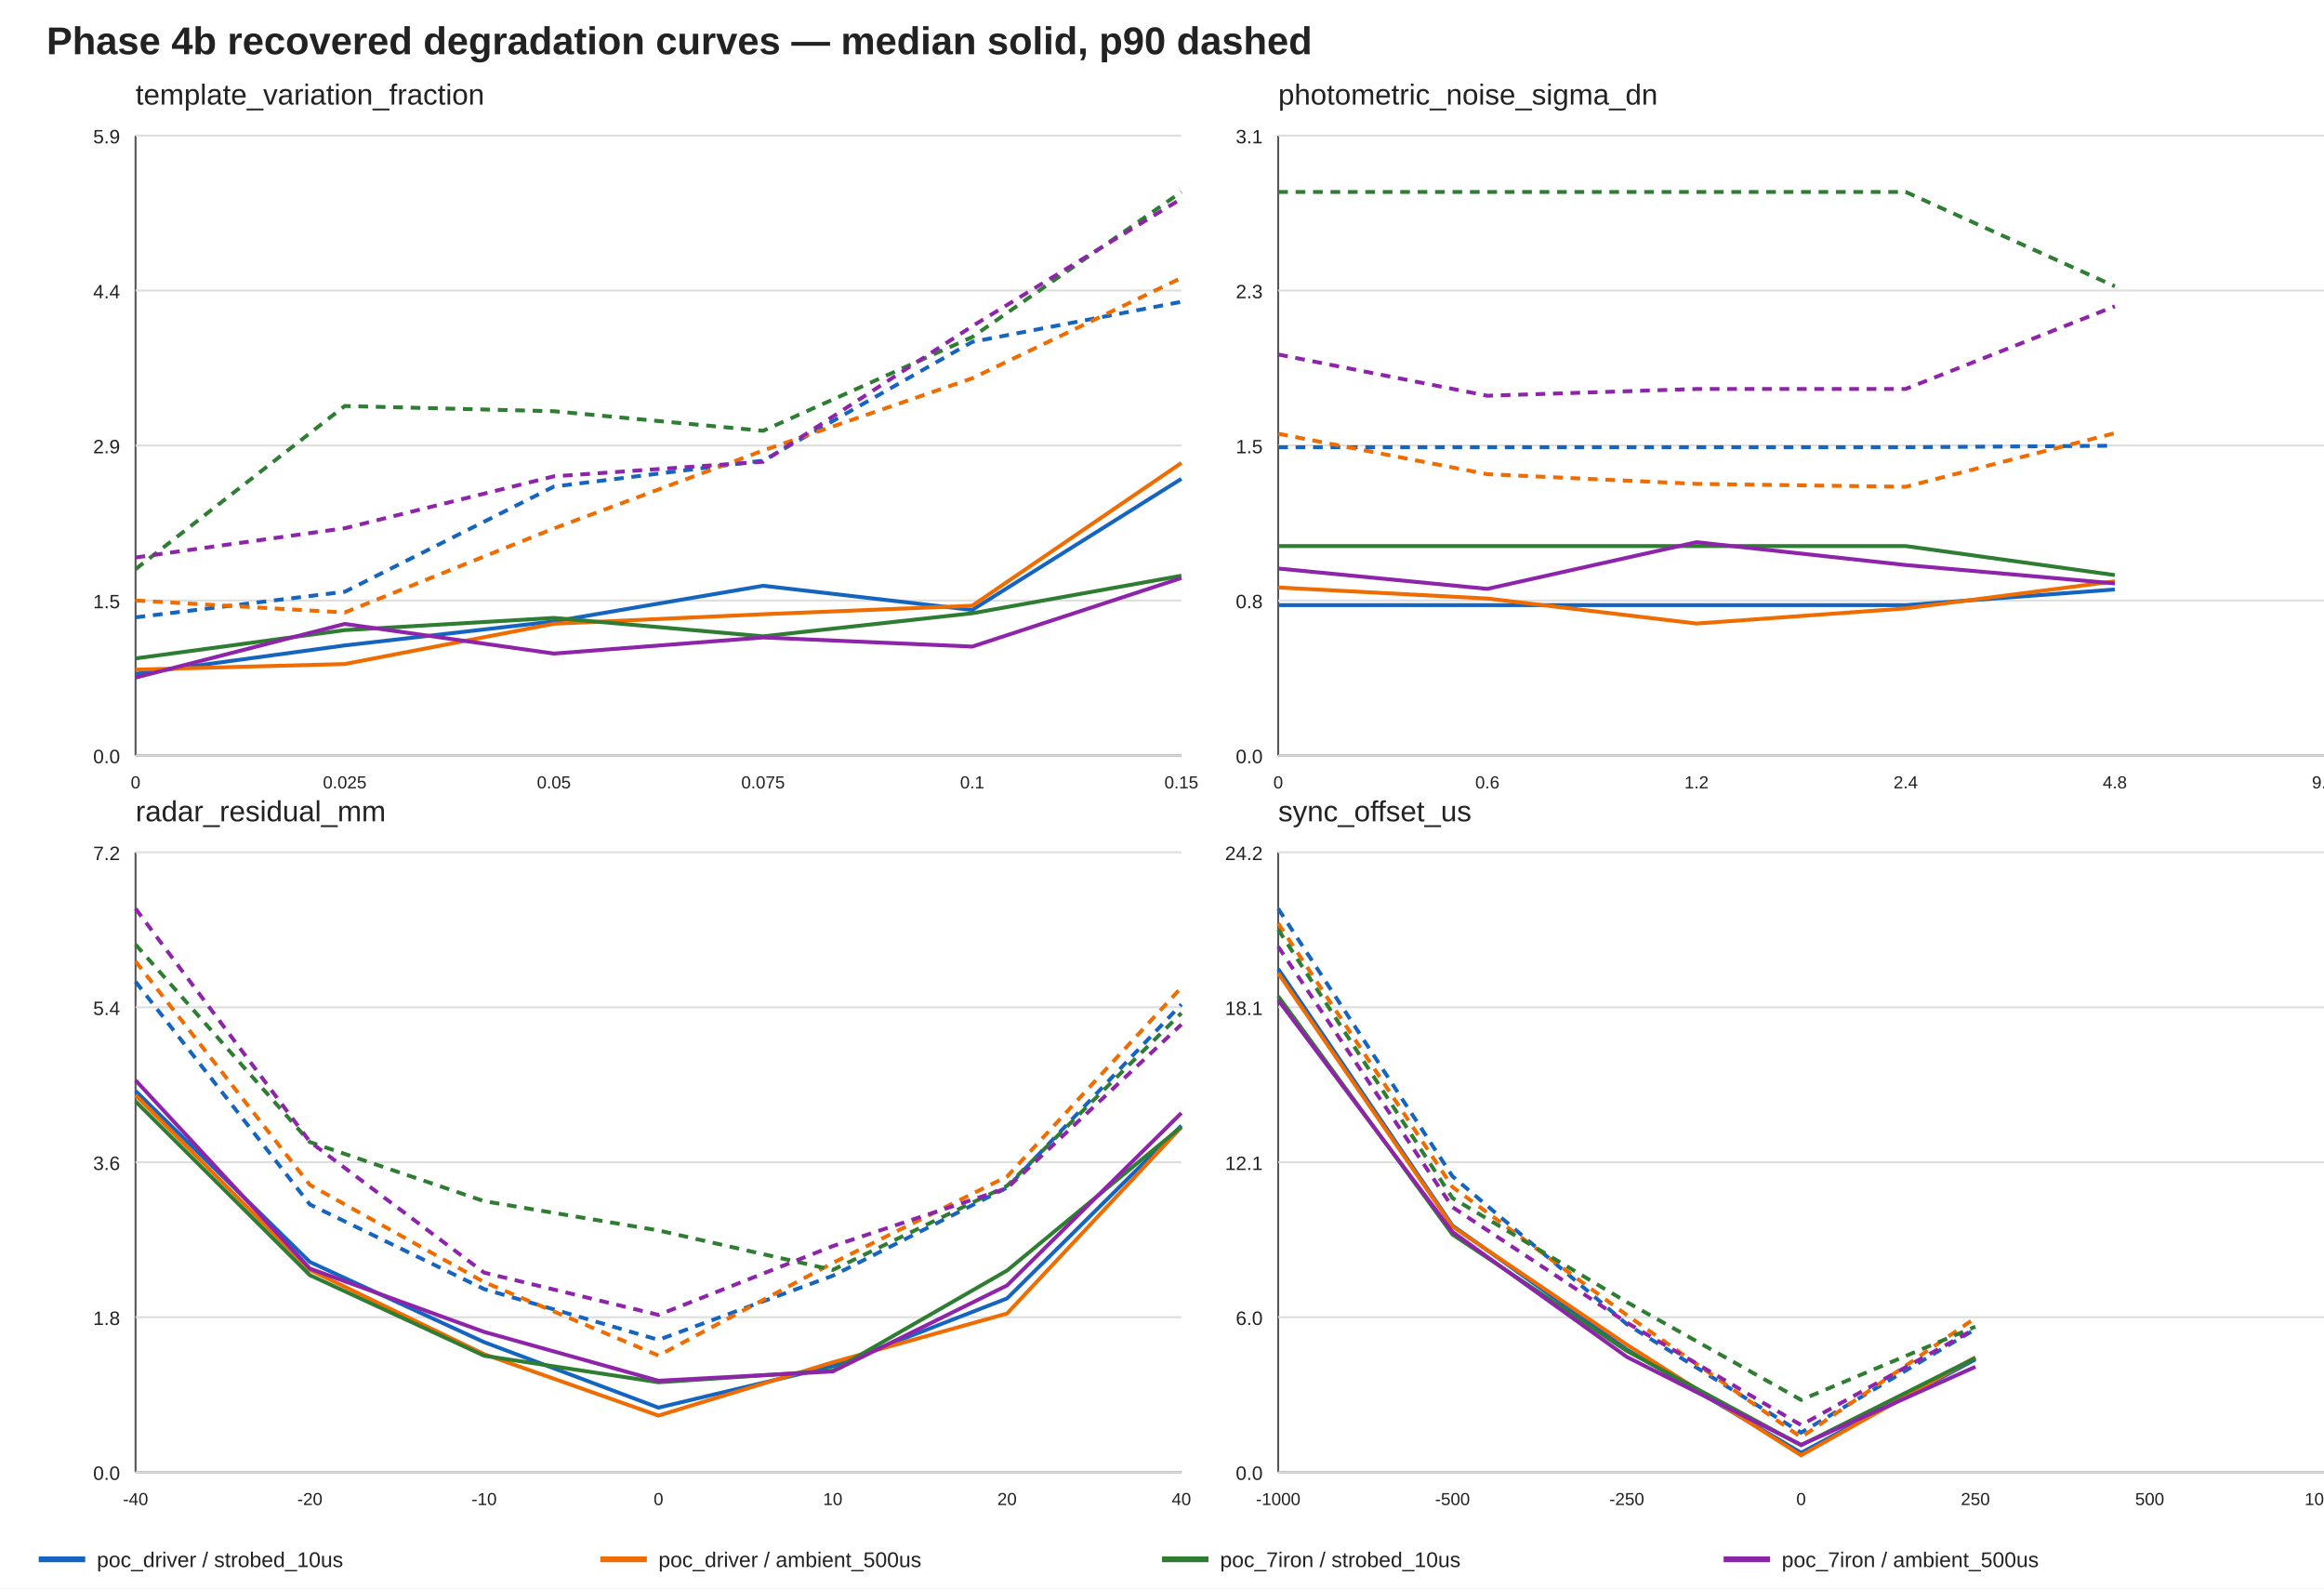
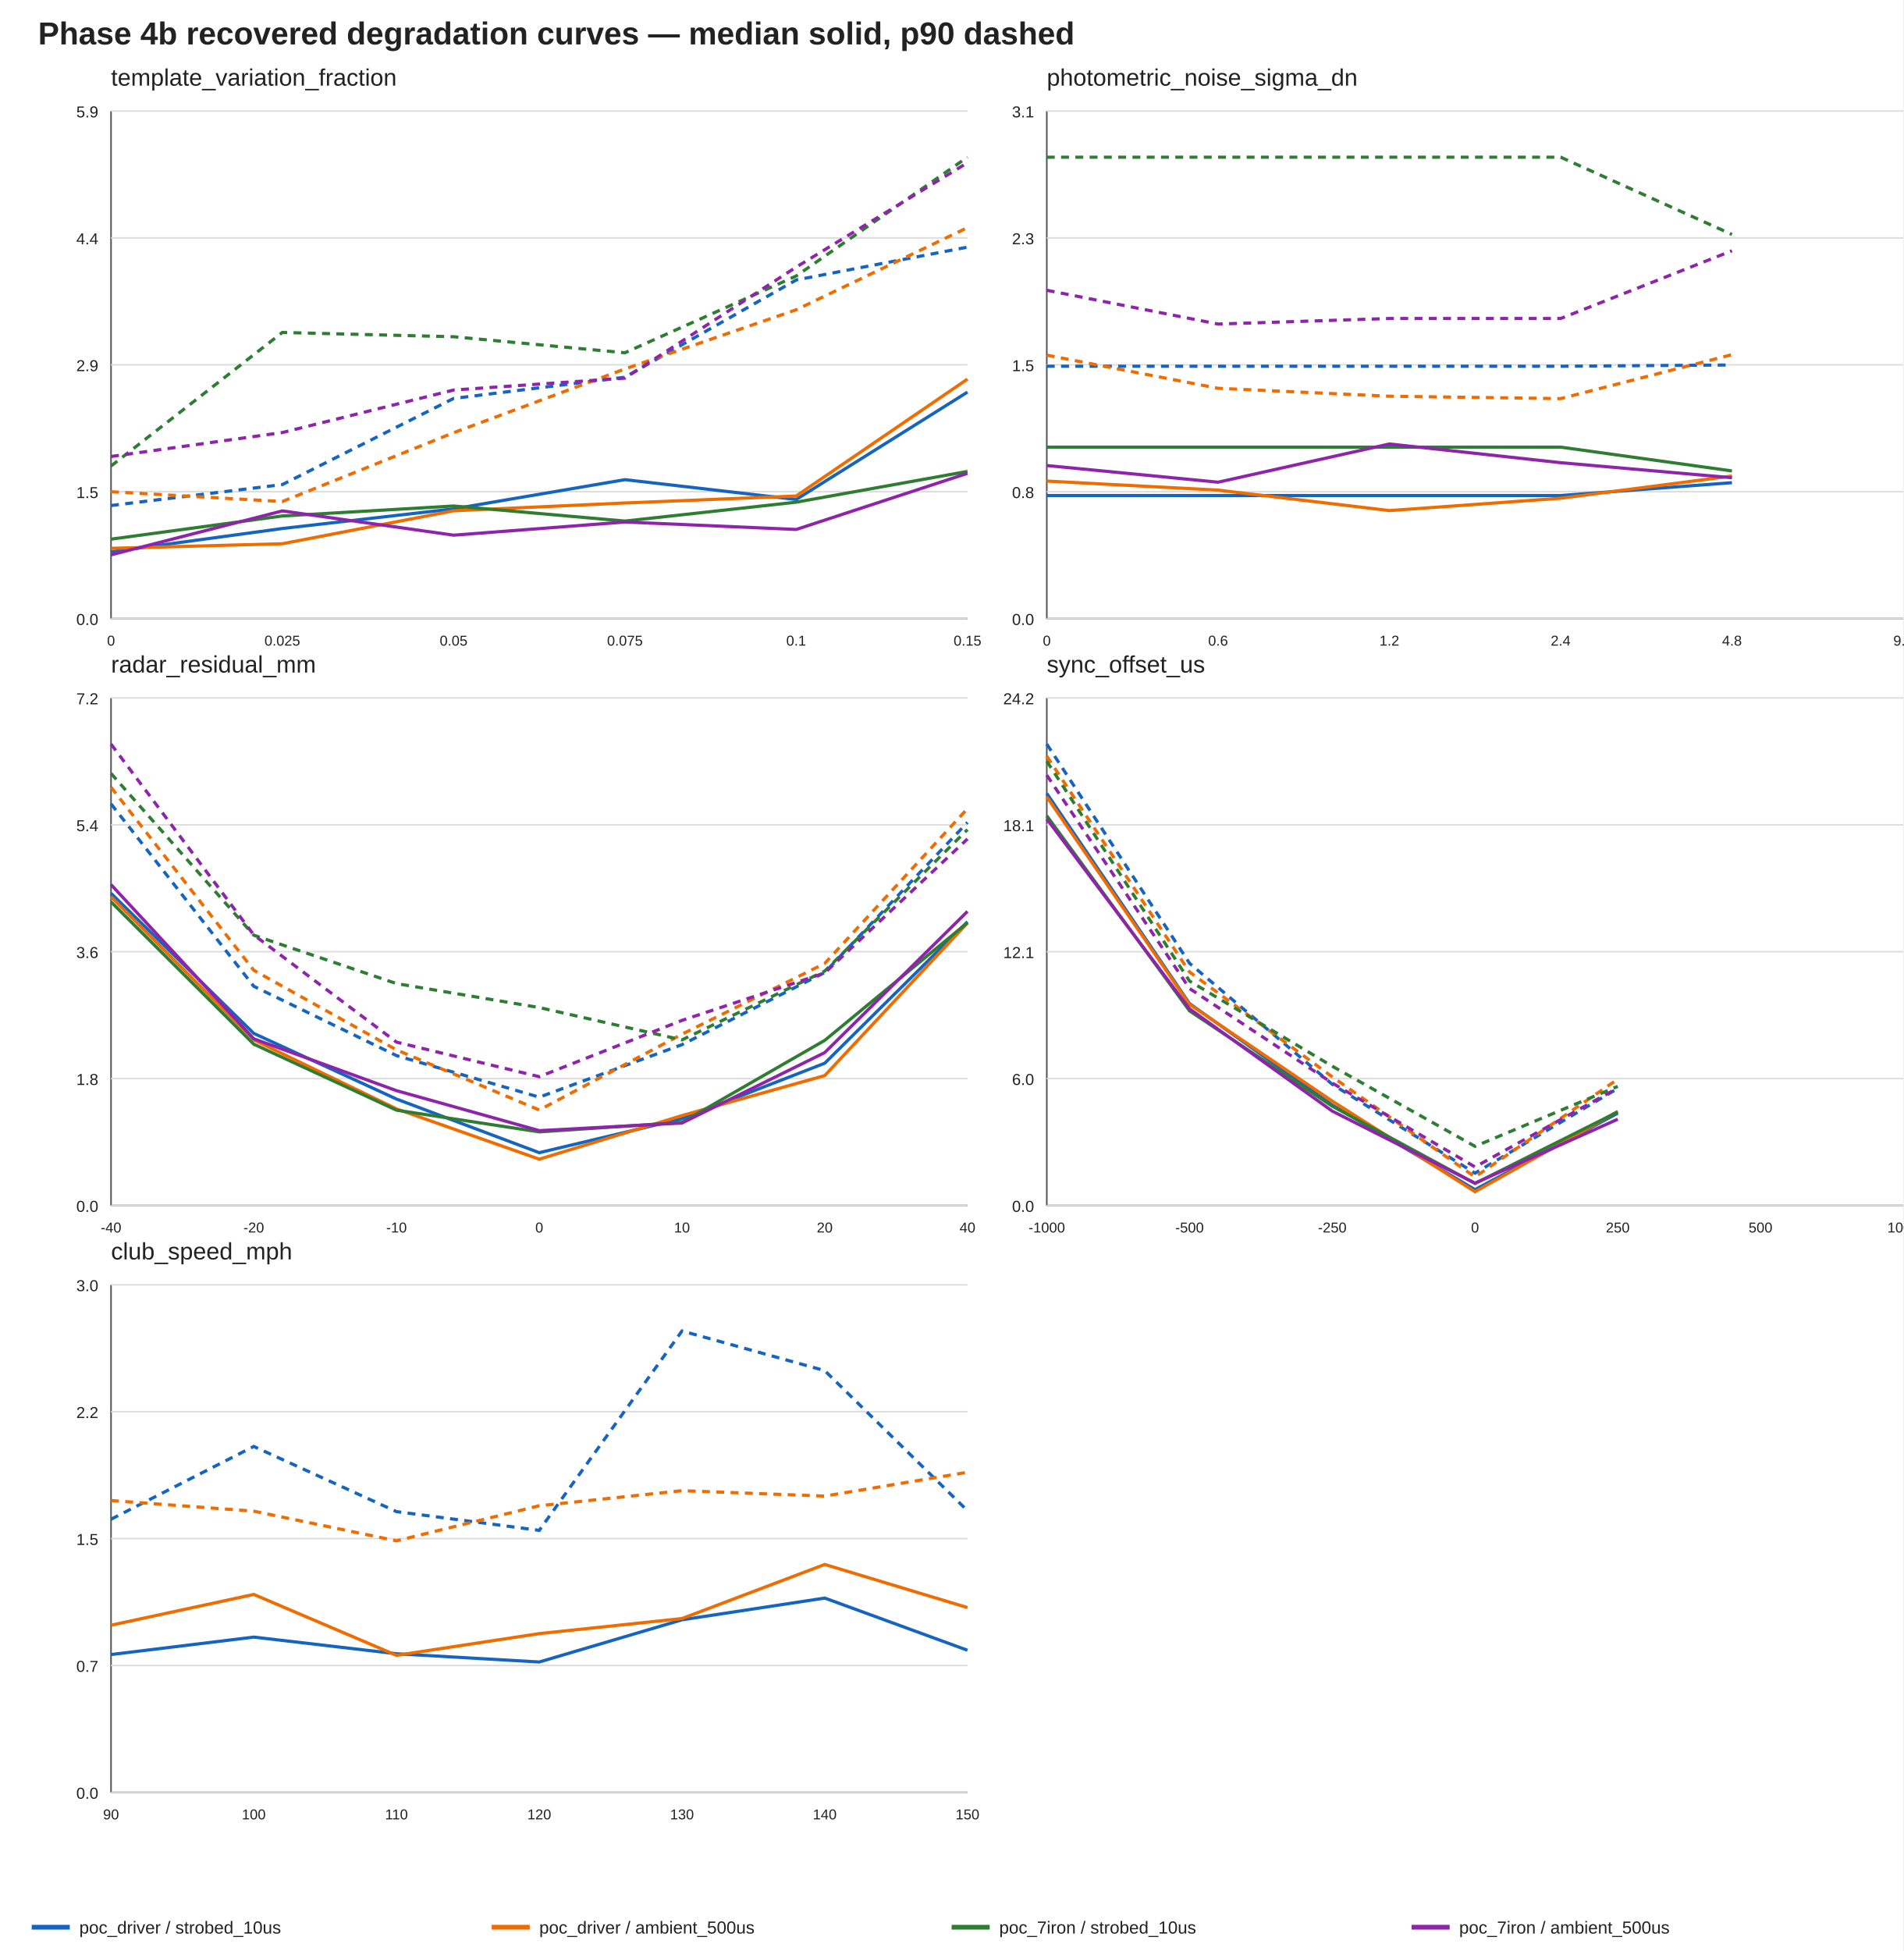
- <svg xmlns="http://www.w3.org/2000/svg" width="1200" height="820" viewBox="0 0 1200 820">
+ <svg xmlns="http://www.w3.org/2000/svg" width="1200" height="1230" viewBox="0 0 1200 1230">
  <rect width="100%" height="100%" fill="white" />
  <style>text{font-family:Arial,sans-serif;fill:#222}.axis{stroke:#555;stroke-width:1}.grid{stroke:#ddd;stroke-width:1}.med{fill:none;stroke-width:2}.p90{fill:none;stroke-width:2;stroke-dasharray:5 4}</style>
  <text x="24" y="28" font-size="20" font-weight="bold">Phase 4b recovered degradation curves — median solid, p90 dashed</text>
  <text x="70" y="54" font-size="15">template_variation_fraction</text>
  <line class="axis" x1="70" y1="70" x2="70" y2="390" />
  <line class="axis" x1="70" y1="390" x2="610" y2="390" />
  <line class="grid" x1="70" y1="390.0" x2="610" y2="390.0" />
  <text x="62" y="394.0" text-anchor="end" font-size="10">0.0</text>
  <line class="grid" x1="70" y1="310.0" x2="610" y2="310.0" />
  <text x="62" y="314.0" text-anchor="end" font-size="10">1.5</text>
  <line class="grid" x1="70" y1="230.0" x2="610" y2="230.0" />
  <text x="62" y="234.0" text-anchor="end" font-size="10">2.9</text>
  <line class="grid" x1="70" y1="150.0" x2="610" y2="150.0" />
  <text x="62" y="154.0" text-anchor="end" font-size="10">4.4</text>
  <line class="grid" x1="70" y1="70.0" x2="610" y2="70.0" />
  <text x="62" y="74.0" text-anchor="end" font-size="10">5.9</text>
  <text x="70.0" y="407" text-anchor="middle" font-size="9">0</text>
  <text x="178.0" y="407" text-anchor="middle" font-size="9">0.025</text>
  <text x="286.0" y="407" text-anchor="middle" font-size="9">0.05</text>
  <text x="394.0" y="407" text-anchor="middle" font-size="9">0.075</text>
  <text x="502.0" y="407" text-anchor="middle" font-size="9">0.1</text>
  <text x="610.0" y="407" text-anchor="middle" font-size="9">0.15</text>
  <polyline class="med" stroke="#1565c0" points="70.0,347.9 178.0,333.2 286.0,320.8 394.0,302.4 502.0,314.9 610.0,247.2" />
  <polyline class="p90" stroke="#1565c0" points="70.0,318.7 178.0,305.5 286.0,251.2 394.0,237.8 502.0,176.5 610.0,155.8" />
  <polyline class="med" stroke="#ef6c00" points="70.0,345.7 178.0,342.8 286.0,322.0 394.0,317.1 502.0,312.7 610.0,239.0" />
  <polyline class="p90" stroke="#ef6c00" points="70.0,310.0 178.0,316.2 286.0,272.8 394.0,232.6 502.0,195.3 610.0,143.5" />
  <polyline class="med" stroke="#2e7d32" points="70.0,339.9 178.0,325.3 286.0,319.0 394.0,328.5 502.0,316.6 610.0,297.2" />
  <polyline class="p90" stroke="#2e7d32" points="70.0,293.8 178.0,209.6 286.0,212.3 394.0,222.4 502.0,174.0 610.0,99.1" />
  <polyline class="med" stroke="#8e24aa" points="70.0,349.8 178.0,322.1 286.0,337.4 394.0,329.1 502.0,333.8 610.0,298.4" />
  <polyline class="p90" stroke="#8e24aa" points="70.0,287.8 178.0,272.7 286.0,245.9 394.0,238.4 502.0,168.4 610.0,102.6" />
  <text x="660" y="54" font-size="15">photometric_noise_sigma_dn</text>
  <line class="axis" x1="660" y1="70" x2="660" y2="390" />
  <line class="axis" x1="660" y1="390" x2="1200" y2="390" />
  <line class="grid" x1="660" y1="390.0" x2="1200" y2="390.0" />
  <text x="652" y="394.0" text-anchor="end" font-size="10">0.0</text>
  <line class="grid" x1="660" y1="310.0" x2="1200" y2="310.0" />
  <text x="652" y="314.0" text-anchor="end" font-size="10">0.8</text>
  <line class="grid" x1="660" y1="230.0" x2="1200" y2="230.0" />
  <text x="652" y="234.0" text-anchor="end" font-size="10">1.5</text>
  <line class="grid" x1="660" y1="150.0" x2="1200" y2="150.0" />
  <text x="652" y="154.0" text-anchor="end" font-size="10">2.3</text>
  <line class="grid" x1="660" y1="70.0" x2="1200" y2="70.0" />
  <text x="652" y="74.0" text-anchor="end" font-size="10">3.1</text>
  <text x="660.0" y="407" text-anchor="middle" font-size="9">0</text>
  <text x="768.0" y="407" text-anchor="middle" font-size="9">0.6</text>
  <text x="876.0" y="407" text-anchor="middle" font-size="9">1.2</text>
  <text x="984.0" y="407" text-anchor="middle" font-size="9">2.4</text>
  <text x="1092.0" y="407" text-anchor="middle" font-size="9">4.8</text>
  <text x="1200.0" y="407" text-anchor="middle" font-size="9">9.6</text>
  <polyline class="med" stroke="#1565c0" points="660.0,312.4 768.0,312.4 876.0,312.4 984.0,312.4 1092.0,304.3" />
  <polyline class="p90" stroke="#1565c0" points="660.0,230.9 768.0,230.9 876.0,230.9 984.0,230.9 1092.0,230.1" />
  <polyline class="med" stroke="#ef6c00" points="660.0,303.3 768.0,309.0 876.0,321.9 984.0,314.1 1092.0,300.1" />
  <polyline class="p90" stroke="#ef6c00" points="660.0,223.9 768.0,244.8 876.0,249.8 984.0,251.3 1092.0,223.6" />
  <polyline class="med" stroke="#2e7d32" points="660.0,281.9 768.0,281.9 876.0,281.9 984.0,281.9 1092.0,296.9" />
  <polyline class="p90" stroke="#2e7d32" points="660.0,99.1 768.0,99.1 876.0,99.1 984.0,99.1 1092.0,147.8" />
  <polyline class="med" stroke="#8e24aa" points="660.0,293.5 768.0,304.0 876.0,279.9 984.0,291.7 1092.0,301.2" />
  <polyline class="p90" stroke="#8e24aa" points="660.0,183.0 768.0,204.3 876.0,200.8 984.0,200.8 1092.0,158.1" />
  <text x="70" y="424" font-size="15">radar_residual_mm</text>
  <line class="axis" x1="70" y1="440" x2="70" y2="760" />
  <line class="axis" x1="70" y1="760" x2="610" y2="760" />
  <line class="grid" x1="70" y1="760.0" x2="610" y2="760.0" />
  <text x="62" y="764.0" text-anchor="end" font-size="10">0.0</text>
  <line class="grid" x1="70" y1="680.0" x2="610" y2="680.0" />
  <text x="62" y="684.0" text-anchor="end" font-size="10">1.8</text>
  <line class="grid" x1="70" y1="600.0" x2="610" y2="600.0" />
  <text x="62" y="604.0" text-anchor="end" font-size="10">3.6</text>
  <line class="grid" x1="70" y1="520.0" x2="610" y2="520.0" />
  <text x="62" y="524.0" text-anchor="end" font-size="10">5.4</text>
  <line class="grid" x1="70" y1="440.0" x2="610" y2="440.0" />
  <text x="62" y="444.0" text-anchor="end" font-size="10">7.2</text>
  <text x="70.0" y="777" text-anchor="middle" font-size="9">-40</text>
  <text x="160.0" y="777" text-anchor="middle" font-size="9">-20</text>
  <text x="250.0" y="777" text-anchor="middle" font-size="9">-10</text>
  <text x="340.0" y="777" text-anchor="middle" font-size="9">0</text>
  <text x="430.0" y="777" text-anchor="middle" font-size="9">10</text>
  <text x="520.0" y="777" text-anchor="middle" font-size="9">20</text>
  <text x="610.0" y="777" text-anchor="middle" font-size="9">40</text>
  <polyline class="med" stroke="#1565c0" points="70.0,563.2 160.0,651.5 250.0,692.9 340.0,726.7 430.0,705.3 520.0,670.3 610.0,581.1" />
  <polyline class="p90" stroke="#1565c0" points="70.0,506.8 160.0,621.8 250.0,665.5 340.0,691.7 430.0,658.6 520.0,613.1 610.0,518.5" />
  <polyline class="med" stroke="#ef6c00" points="70.0,565.4 160.0,655.6 250.0,699.1 340.0,730.8 430.0,703.3 520.0,678.1 610.0,581.9" />
  <polyline class="p90" stroke="#ef6c00" points="70.0,496.3 160.0,611.7 250.0,661.9 340.0,699.8 430.0,652.0 520.0,607.4 610.0,509.8" />
  <polyline class="med" stroke="#2e7d32" points="70.0,568.6 160.0,658.3 250.0,699.9 340.0,713.6 430.0,707.6 520.0,655.9 610.0,581.7" />
  <polyline class="p90" stroke="#2e7d32" points="70.0,487.6 160.0,589.6 250.0,620.1 340.0,635.2 430.0,655.6 520.0,612.2 610.0,523.0" />
  <polyline class="med" stroke="#8e24aa" points="70.0,557.7 160.0,654.9 250.0,687.6 340.0,712.8 430.0,708.0 520.0,663.6 610.0,574.6" />
  <polyline class="p90" stroke="#8e24aa" points="70.0,469.1 160.0,589.4 250.0,657.0 340.0,678.8 430.0,643.3 520.0,613.4 610.0,528.9" />
  <text x="660" y="424" font-size="15">sync_offset_us</text>
  <line class="axis" x1="660" y1="440" x2="660" y2="760" />
  <line class="axis" x1="660" y1="760" x2="1200" y2="760" />
  <line class="grid" x1="660" y1="760.0" x2="1200" y2="760.0" />
  <text x="652" y="764.0" text-anchor="end" font-size="10">0.0</text>
  <line class="grid" x1="660" y1="680.0" x2="1200" y2="680.0" />
  <text x="652" y="684.0" text-anchor="end" font-size="10">6.0</text>
  <line class="grid" x1="660" y1="600.0" x2="1200" y2="600.0" />
  <text x="652" y="604.0" text-anchor="end" font-size="10">12.1</text>
  <line class="grid" x1="660" y1="520.0" x2="1200" y2="520.0" />
  <text x="652" y="524.0" text-anchor="end" font-size="10">18.1</text>
  <line class="grid" x1="660" y1="440.0" x2="1200" y2="440.0" />
  <text x="652" y="444.0" text-anchor="end" font-size="10">24.2</text>
  <text x="660.0" y="777" text-anchor="middle" font-size="9">-1000</text>
  <text x="750.0" y="777" text-anchor="middle" font-size="9">-500</text>
  <text x="840.0" y="777" text-anchor="middle" font-size="9">-250</text>
  <text x="930.0" y="777" text-anchor="middle" font-size="9">0</text>
  <text x="1020.0" y="777" text-anchor="middle" font-size="9">250</text>
  <text x="1110.0" y="777" text-anchor="middle" font-size="9">500</text>
  <text x="1200.0" y="777" text-anchor="middle" font-size="9">1000</text>
  <polyline class="med" stroke="#1565c0" points="660.0,500.2 750.0,632.7 840.0,696.7 930.0,750.0 1020.0,701.8" />
  <polyline class="p90" stroke="#1565c0" points="660.0,469.1 750.0,607.3 840.0,683.6 930.0,739.6 1020.0,686.2" />
  <polyline class="med" stroke="#ef6c00" points="660.0,502.4 750.0,633.2 840.0,694.2 930.0,751.3 1020.0,700.7" />
  <polyline class="p90" stroke="#ef6c00" points="660.0,476.7 750.0,612.8 840.0,678.9 930.0,742.0 1020.0,680.4" />
  <polyline class="med" stroke="#2e7d32" points="660.0,514.3 750.0,637.3 840.0,697.4 930.0,746.1 1020.0,701.0" />
  <polyline class="p90" stroke="#2e7d32" points="660.0,479.9 750.0,618.5 840.0,672.2 930.0,722.7 1020.0,684.9" />
  <polyline class="med" stroke="#8e24aa" points="660.0,516.3 750.0,636.0 840.0,700.5 930.0,745.9 1020.0,705.6" />
  <polyline class="p90" stroke="#8e24aa" points="660.0,488.7 750.0,623.2 840.0,682.8 930.0,735.7 1020.0,685.9" />
-   <line x1="20" y1="805" x2="44" y2="805" stroke="#1565c0" stroke-width="3" />
-   <text x="50" y="809" font-size="11">poc_driver / strobed_10us</text>
-   <line x1="310" y1="805" x2="334" y2="805" stroke="#ef6c00" stroke-width="3" />
-   <text x="340" y="809" font-size="11">poc_driver / ambient_500us</text>
-   <line x1="600" y1="805" x2="624" y2="805" stroke="#2e7d32" stroke-width="3" />
-   <text x="630" y="809" font-size="11">poc_7iron / strobed_10us</text>
-   <line x1="890" y1="805" x2="914" y2="805" stroke="#8e24aa" stroke-width="3" />
-   <text x="920" y="809" font-size="11">poc_7iron / ambient_500us</text>
+   <text x="70" y="794" font-size="15">club_speed_mph</text>
+   <line class="axis" x1="70" y1="810" x2="70" y2="1130" />
+   <line class="axis" x1="70" y1="1130" x2="610" y2="1130" />
+   <line class="grid" x1="70" y1="1130.0" x2="610" y2="1130.0" />
+   <text x="62" y="1134.0" text-anchor="end" font-size="10">0.0</text>
+   <line class="grid" x1="70" y1="1050.0" x2="610" y2="1050.0" />
+   <text x="62" y="1054.0" text-anchor="end" font-size="10">0.7</text>
+   <line class="grid" x1="70" y1="970.0" x2="610" y2="970.0" />
+   <text x="62" y="974.0" text-anchor="end" font-size="10">1.5</text>
+   <line class="grid" x1="70" y1="890.0" x2="610" y2="890.0" />
+   <text x="62" y="894.0" text-anchor="end" font-size="10">2.2</text>
+   <line class="grid" x1="70" y1="810.0" x2="610" y2="810.0" />
+   <text x="62" y="814.0" text-anchor="end" font-size="10">3.0</text>
+   <text x="70.0" y="1147" text-anchor="middle" font-size="9">90</text>
+   <text x="160.0" y="1147" text-anchor="middle" font-size="9">100</text>
+   <text x="250.0" y="1147" text-anchor="middle" font-size="9">110</text>
+   <text x="340.0" y="1147" text-anchor="middle" font-size="9">120</text>
+   <text x="430.0" y="1147" text-anchor="middle" font-size="9">130</text>
+   <text x="520.0" y="1147" text-anchor="middle" font-size="9">140</text>
+   <text x="610.0" y="1147" text-anchor="middle" font-size="9">150</text>
+   <polyline class="med" stroke="#1565c0" points="70.0,1043.1 160.0,1032.1 250.0,1042.6 340.0,1047.8 430.0,1021.2 520.0,1007.5 610.0,1040.4" />
+   <polyline class="p90" stroke="#1565c0" points="70.0,957.8 160.0,911.9 250.0,953.0 340.0,964.8 430.0,839.1 520.0,864.1 610.0,952.4" />
+   <polyline class="med" stroke="#ef6c00" points="70.0,1024.6 160.0,1005.2 250.0,1043.6 340.0,1029.9 430.0,1020.4 520.0,986.3 610.0,1013.5" />
+   <polyline class="p90" stroke="#ef6c00" points="70.0,946.0 160.0,952.7 250.0,971.4 340.0,949.3 430.0,939.8 520.0,943.2 610.0,928.2" />
+   <line x1="20" y1="1215" x2="44" y2="1215" stroke="#1565c0" stroke-width="3" />
+   <text x="50" y="1219" font-size="11">poc_driver / strobed_10us</text>
+   <line x1="310" y1="1215" x2="334" y2="1215" stroke="#ef6c00" stroke-width="3" />
+   <text x="340" y="1219" font-size="11">poc_driver / ambient_500us</text>
+   <line x1="600" y1="1215" x2="624" y2="1215" stroke="#2e7d32" stroke-width="3" />
+   <text x="630" y="1219" font-size="11">poc_7iron / strobed_10us</text>
+   <line x1="890" y1="1215" x2="914" y2="1215" stroke="#8e24aa" stroke-width="3" />
+   <text x="920" y="1219" font-size="11">poc_7iron / ambient_500us</text>
</svg>
